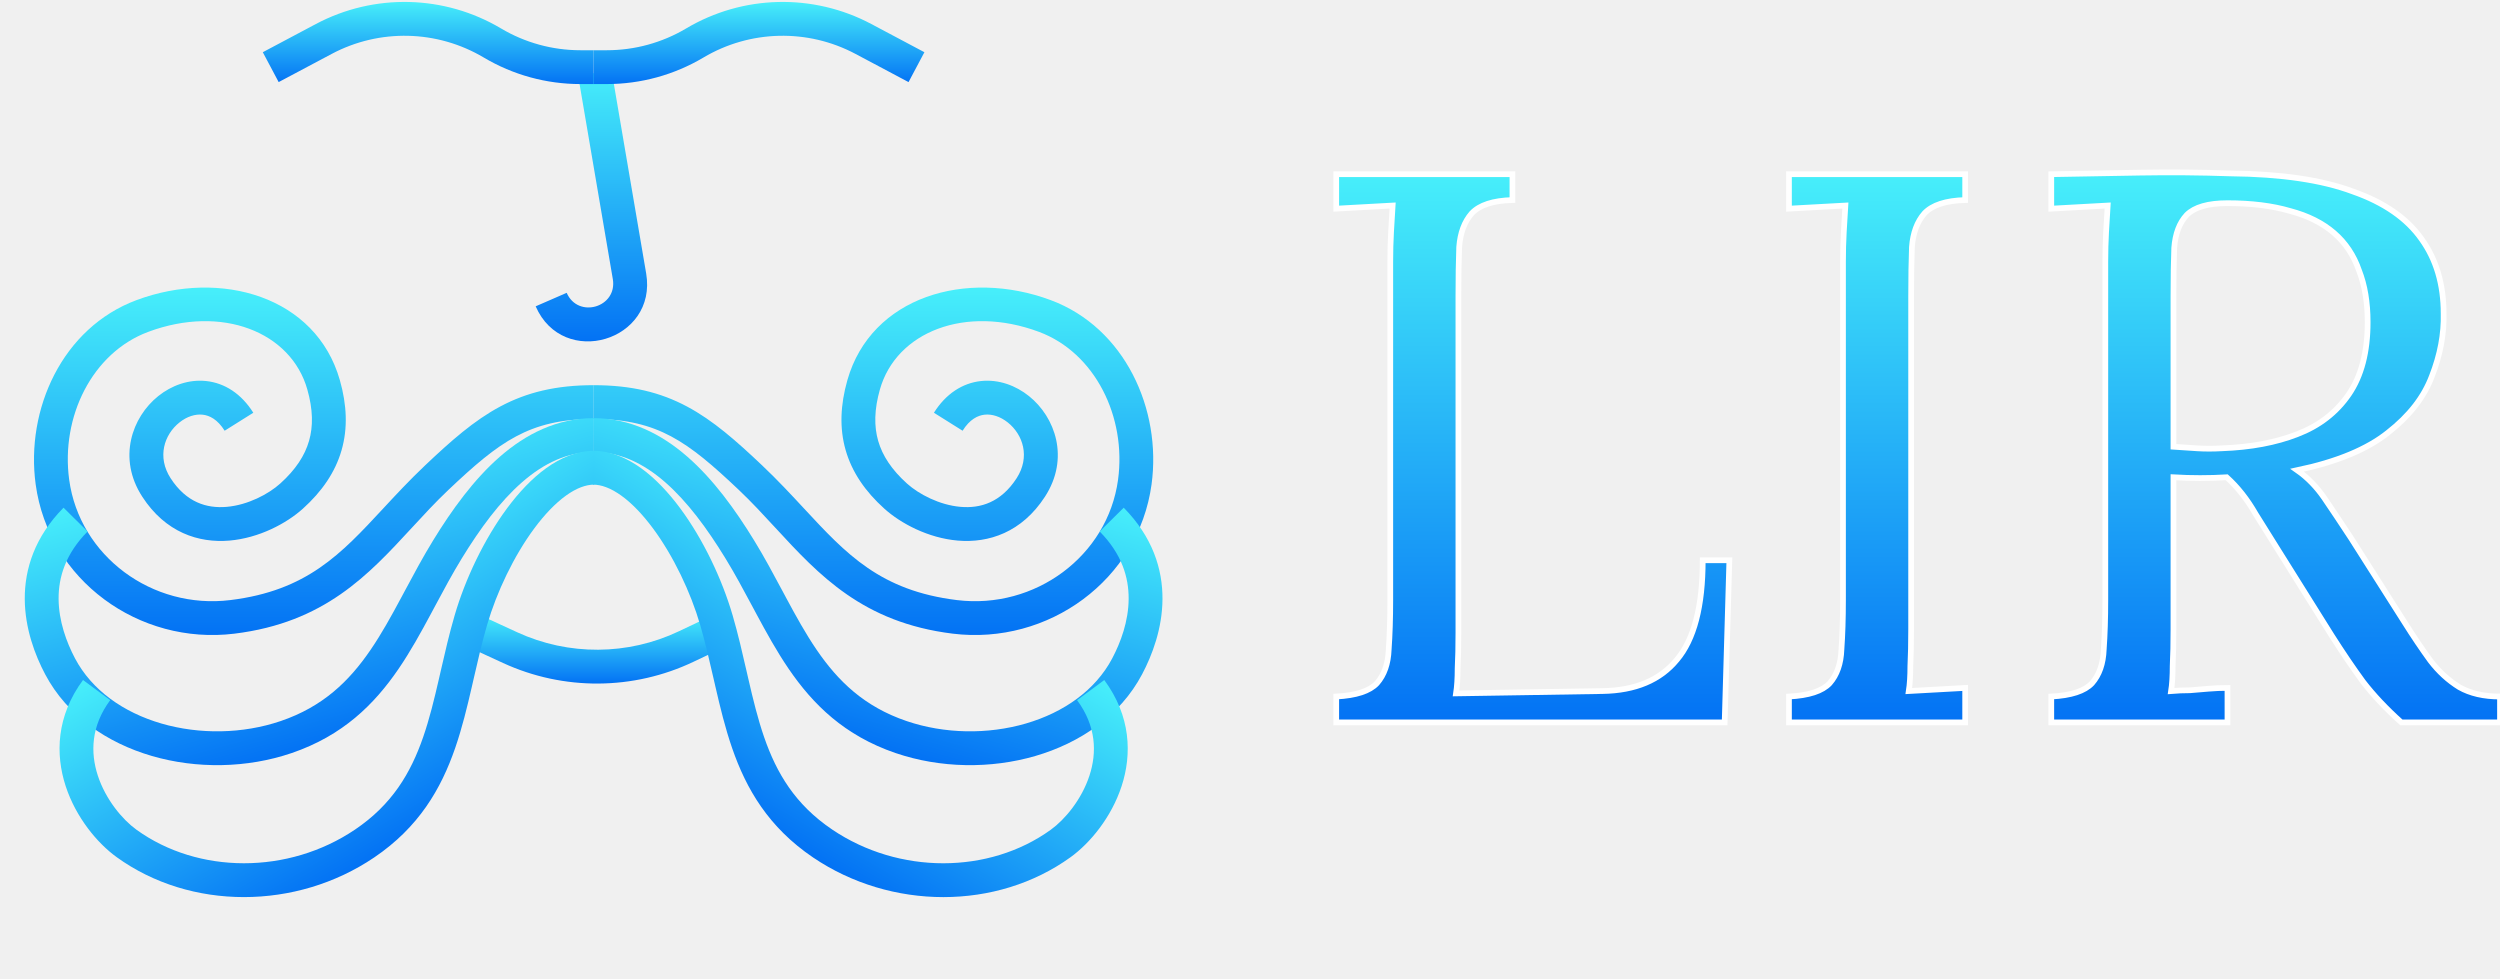
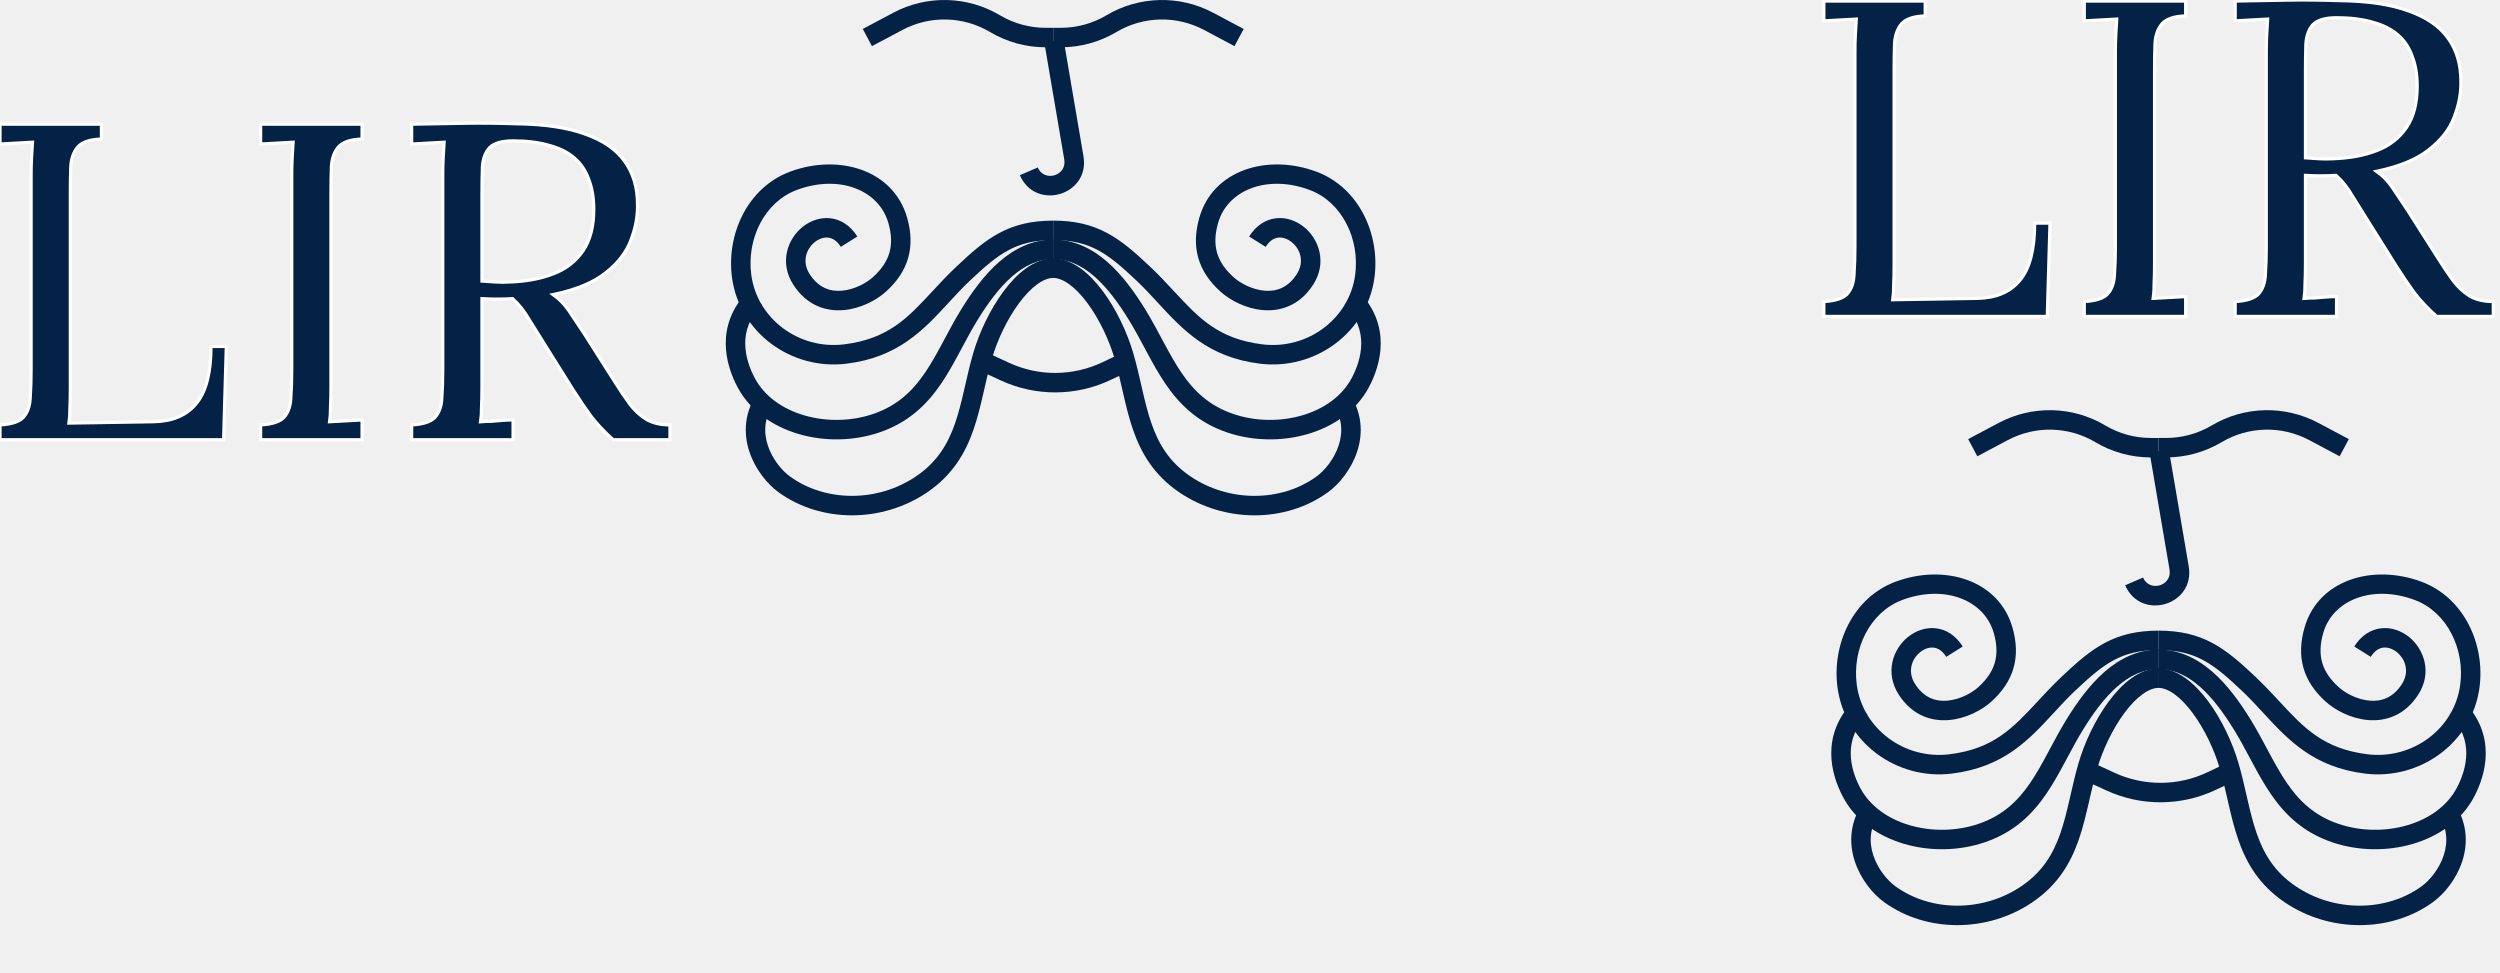
- <svg xmlns="http://www.w3.org/2000/svg" width="437" height="171" viewBox="0 0 437 171" fill="none">
-   <path fill-rule="evenodd" clip-rule="evenodd" d="M106.889 12.245L112.949 47.787C114.965 59.607 98.421 64.539 93.635 53.545L99.057 51.185C101.055 55.774 107.961 53.715 107.12 48.781L101.06 13.239L106.889 12.245Z" fill="url(#paint0_linear_566_133)" />
-   <path fill-rule="evenodd" clip-rule="evenodd" d="M55.209 4.2C65.396 -1.213 77.67 -0.92 87.587 4.974C91.78 7.466 96.567 8.781 101.444 8.781H103.763V14.694H101.444C95.504 14.694 89.673 13.093 84.566 10.058C76.424 5.219 66.347 4.978 57.983 9.422L48.711 14.349L45.937 9.127L55.209 4.2Z" fill="url(#paint1_linear_566_133)" />
-   <path fill-rule="evenodd" clip-rule="evenodd" d="M152.315 4.2C142.128 -1.213 129.854 -0.92 119.936 4.974C115.744 7.466 110.957 8.781 106.08 8.781H103.761V14.694H106.08C112.02 14.694 117.851 13.093 122.958 10.058C131.1 5.219 141.176 4.978 149.541 9.422L158.813 14.349L161.587 9.127L152.315 4.2Z" fill="url(#paint2_linear_566_133)" />
-   <path fill-rule="evenodd" clip-rule="evenodd" d="M87.93 115.889L81.144 112.766L83.617 107.394L90.403 110.517C99.391 114.653 109.751 114.588 118.686 110.338L124.841 107.411L127.381 112.751L121.226 115.678C110.708 120.681 98.511 120.758 87.93 115.889Z" fill="url(#paint3_linear_566_133)" />
-   <path fill-rule="evenodd" clip-rule="evenodd" d="M153.811 68.065C156.668 58.027 168.732 53.212 181.605 58.004C191.428 61.661 196.935 72.886 195.433 83.874C193.611 97.199 180.936 106.572 167.278 104.896C153.876 103.251 147.93 96.843 140.569 88.911C138.33 86.498 135.96 83.943 133.209 81.339C128.683 77.054 124.664 73.498 120.098 71.063C115.434 68.575 110.352 67.328 103.755 67.328V73.242C109.521 73.242 113.623 74.311 117.315 76.28C121.105 78.302 124.615 81.347 129.143 85.633C131.379 87.75 133.455 90.001 135.535 92.256C143.156 100.519 150.826 108.834 166.557 110.765C183.237 112.813 199.007 101.39 201.292 84.675C203.083 71.571 196.634 57.289 183.668 52.462C168.902 46.965 152.277 51.855 148.123 66.446C146.894 70.764 146.714 74.848 147.824 78.702C148.933 82.557 151.256 85.92 154.594 88.924C157.445 91.491 162.238 94.051 167.414 94.493C172.809 94.953 178.601 93.079 182.658 86.824C187.019 80.102 184.459 72.916 179.868 69.238C177.569 67.396 174.58 66.267 171.464 66.607C168.256 66.956 165.339 68.818 163.25 72.147L168.26 75.29C169.515 73.289 170.921 72.615 172.105 72.486C173.382 72.346 174.852 72.796 176.171 73.853C178.816 75.972 180.124 79.865 177.697 83.606C174.967 87.814 171.404 88.898 167.917 88.6C164.21 88.284 160.593 86.368 158.549 84.529C155.837 82.088 154.244 79.63 153.506 77.067C152.769 74.504 152.812 71.574 153.811 68.065Z" fill="url(#paint4_linear_566_133)" />
-   <path fill-rule="evenodd" clip-rule="evenodd" d="M53.717 68.065C50.86 58.027 38.797 53.212 25.923 58.004C16.101 61.661 10.593 72.886 12.095 83.874C13.917 97.199 26.592 106.572 40.251 104.896C53.652 103.251 59.598 96.843 66.959 88.911C69.198 86.498 71.569 83.943 74.32 81.339C78.846 77.054 82.864 73.498 87.43 71.063C92.094 68.575 97.176 67.328 103.773 67.328V73.242C98.007 73.242 93.906 74.311 90.214 76.28C86.424 78.302 82.913 81.347 78.385 85.633C76.149 87.75 74.073 90.001 71.993 92.256C64.372 100.519 56.703 108.834 40.971 110.765C24.291 112.813 8.521 101.39 6.236 84.675C4.445 71.571 10.895 57.289 23.86 52.462C38.626 46.965 55.252 51.855 59.405 66.446C60.634 70.764 60.814 74.848 59.705 78.702C58.596 82.557 56.273 85.92 52.935 88.924C50.083 91.491 45.291 94.051 40.115 94.493C34.72 94.953 28.927 93.079 24.87 86.824C20.51 80.102 23.069 72.916 27.66 69.238C29.959 67.396 32.949 66.267 36.064 66.607C39.272 66.956 42.189 68.818 44.278 72.147L39.269 75.29C38.013 73.289 36.607 72.615 35.423 72.486C34.147 72.346 32.676 72.796 31.357 73.853C28.712 75.972 27.405 79.865 29.831 83.606C32.561 87.814 36.124 88.898 39.611 88.6C43.318 88.284 46.935 86.368 48.979 84.529C51.691 82.088 53.284 79.63 54.022 77.067C54.759 74.504 54.716 71.574 53.717 68.065Z" fill="url(#paint5_linear_566_133)" />
-   <path fill-rule="evenodd" clip-rule="evenodd" d="M197.288 104.693C197.263 108.565 195.919 112.246 194.412 115.096C191.489 120.625 185.982 124.529 179.323 126.469C172.666 128.409 165.099 128.302 158.456 126.037C151.085 123.524 146.507 119.089 142.745 113.579C140.837 110.785 139.154 107.737 137.41 104.486C137.181 104.06 136.951 103.629 136.719 103.196C135.206 100.364 133.62 97.399 131.839 94.492C128.521 89.078 124.69 83.786 120.15 79.828C115.576 75.841 110.145 73.093 103.731 73.093L103.731 79.007C108.319 79.007 112.424 80.938 116.264 84.286C120.138 87.664 123.599 92.365 126.797 97.582C128.48 100.329 129.977 103.127 131.496 105.969C131.73 106.405 131.964 106.843 132.199 107.282C133.946 110.537 135.758 113.833 137.861 116.914C142.123 123.155 147.641 128.597 156.548 131.634C164.37 134.302 173.181 134.418 180.977 132.146C188.773 129.875 195.795 125.134 199.64 117.86C201.406 114.52 203.168 109.884 203.202 104.731C203.236 99.477 201.465 93.843 196.425 88.746L192.22 92.903C196.097 96.824 197.313 100.922 197.288 104.693Z" fill="url(#paint6_linear_566_133)" />
-   <path fill-rule="evenodd" clip-rule="evenodd" d="M10.243 104.693C10.268 108.565 11.613 112.246 13.119 115.096C16.042 120.625 21.549 124.529 28.208 126.469C34.866 128.409 42.432 128.302 49.075 126.037C56.446 123.524 61.024 119.089 64.786 113.579C66.695 110.785 68.377 107.737 70.121 104.486C70.35 104.06 70.58 103.629 70.812 103.196C72.326 100.364 73.911 97.399 75.693 94.492C79.011 89.078 82.842 83.786 87.381 79.828C91.955 75.841 97.386 73.093 103.801 73.093L103.801 79.007C99.213 79.007 95.108 80.938 91.267 84.286C87.393 87.664 83.932 92.365 80.735 97.582C79.051 100.329 77.555 103.127 76.035 105.969C75.802 106.405 75.567 106.843 75.332 107.282C73.585 110.537 71.774 113.833 69.67 116.914C65.408 123.155 59.89 128.597 50.984 131.634C43.161 134.302 34.35 134.418 26.554 132.146C18.759 129.875 11.736 125.134 7.891 117.86C6.126 114.52 4.363 109.884 4.329 104.731C4.295 99.477 6.066 93.843 11.106 88.746L15.312 92.903C11.435 96.824 10.218 100.922 10.243 104.693Z" fill="url(#paint7_linear_566_133)" />
-   <path fill-rule="evenodd" clip-rule="evenodd" d="M190.435 135.583C189.068 139.762 186.154 143.253 183.67 145.046C172.898 152.821 157.141 152.902 145.45 144.994C138.999 140.631 135.748 135.149 133.567 128.844C132.461 125.646 131.639 122.263 130.811 118.668C130.702 118.196 130.593 117.721 130.483 117.241C129.767 114.112 129.017 110.834 128.063 107.561C126.23 101.277 122.941 94.296 118.88 88.823C116.847 86.084 114.553 83.629 112.063 81.836C109.578 80.048 106.732 78.801 103.67 78.801L103.67 84.715C105.098 84.715 106.754 85.301 108.607 86.635C110.455 87.965 112.333 89.924 114.131 92.347C117.73 97.197 120.727 103.53 122.386 109.216C123.288 112.31 123.996 115.403 124.715 118.543C124.825 119.026 124.936 119.51 125.048 119.996C125.877 123.595 126.759 127.252 127.979 130.777C130.449 137.919 134.342 144.621 142.137 149.893C155.764 159.11 174.231 159.151 187.131 149.841C190.555 147.37 194.272 142.874 196.056 137.421C197.883 131.837 197.686 125.172 193.027 118.87L188.272 122.385C191.627 126.923 191.76 131.535 190.435 135.583Z" fill="url(#paint8_linear_566_133)" />
-   <path fill-rule="evenodd" clip-rule="evenodd" d="M17.101 135.58C18.469 139.759 21.383 143.25 23.866 145.043C34.639 152.818 50.395 152.899 62.087 144.991C68.538 140.628 71.788 135.146 73.97 128.841C75.076 125.643 75.898 122.26 76.726 118.665C76.835 118.194 76.944 117.718 77.053 117.238C77.769 114.109 78.519 110.831 79.474 107.558C81.306 101.274 84.596 94.293 88.657 88.82C90.689 86.081 92.984 83.626 95.474 81.833C97.959 80.045 100.805 78.798 103.867 78.798L103.867 84.712C102.439 84.712 100.783 85.298 98.929 86.632C97.082 87.963 95.203 89.921 93.406 92.344C89.807 97.194 86.809 103.527 85.151 109.213C84.249 112.307 83.541 115.4 82.822 118.54C82.711 119.023 82.6 119.507 82.489 119.993C81.659 123.592 80.778 127.249 79.558 130.774C77.087 137.916 73.195 144.618 65.4 149.89C51.773 159.107 33.306 159.149 20.405 149.838C16.982 147.367 13.265 142.871 11.481 137.418C9.654 131.834 9.85 125.17 14.509 118.867L19.265 122.382C15.91 126.92 15.777 131.532 17.101 135.58Z" fill="url(#paint9_linear_566_133)" />
-   <path d="M233.574 126.272V121.755C237.042 121.572 239.415 120.797 240.692 119.428C241.97 117.968 242.654 116.006 242.746 113.542C242.928 110.986 243.019 108.112 243.019 104.918V45.783C243.019 43.957 243.065 42.224 243.156 40.581C243.248 38.847 243.339 37.296 243.43 35.927C241.787 36.018 240.145 36.109 238.502 36.2C236.86 36.292 235.217 36.383 233.574 36.474V30.451H264.374V34.968C260.997 35.06 258.625 35.836 257.256 37.296C255.978 38.756 255.248 40.718 255.065 43.182C254.974 45.646 254.929 48.52 254.929 51.806V110.53C254.929 112.994 254.883 115.093 254.792 116.827C254.792 118.561 254.7 120.021 254.518 121.207L280.116 120.797C285.865 120.705 290.2 118.88 293.12 115.321C296.132 111.762 297.637 105.967 297.637 97.937H302.292L301.47 126.272H233.574Z" fill="url(#paint10_linear_566_133)" />
-   <path d="M343.512 34.968C340.135 35.06 337.762 35.836 336.393 37.296C335.116 38.756 334.386 40.718 334.203 43.182C334.112 45.646 334.066 48.52 334.066 51.806V109.983C334.066 112.447 334.021 114.591 333.93 116.416C333.93 118.15 333.838 119.61 333.656 120.797C335.298 120.705 336.941 120.614 338.584 120.523C340.226 120.432 341.869 120.34 343.512 120.249V126.272H312.712V121.755C316.18 121.572 318.553 120.797 319.83 119.428C321.108 117.968 321.792 116.006 321.883 113.542C322.066 110.986 322.157 108.112 322.157 104.918V45.783C322.157 43.957 322.203 42.224 322.294 40.581C322.385 38.847 322.477 37.296 322.568 35.927C320.925 36.018 319.283 36.109 317.64 36.2C315.997 36.292 314.355 36.383 312.712 36.474V30.451H343.512V34.968Z" fill="url(#paint11_linear_566_133)" />
-   <path d="M358.564 126.272V121.755C362.032 121.572 364.404 120.797 365.682 119.428C366.96 117.968 367.644 116.006 367.735 113.542C367.918 110.986 368.009 108.112 368.009 104.918V45.783C368.009 43.957 368.055 42.224 368.146 40.581C368.237 38.847 368.328 37.296 368.42 35.927C366.777 36.018 365.134 36.109 363.492 36.2C361.849 36.292 360.206 36.383 358.564 36.474V30.451C363.674 30.36 368.83 30.269 374.032 30.177C379.325 30.086 384.618 30.132 389.911 30.314C398.763 30.406 405.881 31.455 411.265 33.463C416.741 35.379 420.756 38.163 423.311 41.813C425.867 45.372 427.144 49.707 427.144 54.817C427.236 58.376 426.551 62.026 425.091 65.768C423.722 69.418 421.167 72.704 417.425 75.624C413.775 78.544 408.482 80.734 401.546 82.195C403.372 83.472 404.969 85.115 406.337 87.123C407.706 89.13 409.258 91.457 410.992 94.104L420.3 108.751C421.851 111.215 423.357 113.45 424.817 115.458C426.277 117.375 427.966 118.926 429.882 120.112C431.798 121.207 434.171 121.755 437 121.755V126.272H419.752C417.106 123.899 414.87 121.527 413.045 119.154C411.311 116.781 409.486 114.089 407.569 111.078L398.398 96.431C397.212 94.514 395.843 92.324 394.291 89.86C392.831 87.305 391.143 85.16 389.227 83.427C387.766 83.518 386.215 83.563 384.572 83.563C383.021 83.563 381.47 83.518 379.918 83.427V109.983C379.918 112.447 379.873 114.591 379.781 116.416C379.781 118.15 379.69 119.61 379.508 120.797C380.603 120.705 381.698 120.66 382.793 120.66C383.888 120.569 384.983 120.477 386.078 120.386C387.173 120.295 388.268 120.249 389.363 120.249V126.272H358.564ZM388.405 78.362C393.424 78.179 397.805 77.358 401.546 75.898C405.379 74.438 408.391 72.111 410.581 68.916C412.771 65.722 413.866 61.525 413.866 56.323C413.866 52.855 413.364 49.844 412.36 47.288C411.448 44.642 409.988 42.452 407.98 40.718C405.972 38.984 403.417 37.706 400.314 36.885C397.212 35.972 393.561 35.516 389.363 35.516C385.987 35.516 383.614 36.2 382.245 37.569C380.968 38.938 380.238 40.855 380.055 43.319C379.964 45.691 379.918 48.52 379.918 51.806V78.088C381.378 78.179 382.747 78.27 384.025 78.362C385.394 78.453 386.854 78.453 388.405 78.362Z" fill="url(#paint12_linear_566_133)" />
-   <path d="M233.574 126.272V121.755C237.042 121.572 239.415 120.797 240.692 119.428C241.97 117.968 242.654 116.006 242.746 113.542C242.928 110.986 243.019 108.112 243.019 104.918V45.783C243.019 43.957 243.065 42.224 243.156 40.581C243.248 38.847 243.339 37.296 243.43 35.927C241.787 36.018 240.145 36.109 238.502 36.2C236.86 36.292 235.217 36.383 233.574 36.474V30.451H264.374V34.968C260.997 35.06 258.625 35.836 257.256 37.296C255.978 38.756 255.248 40.718 255.065 43.182C254.974 45.646 254.929 48.52 254.929 51.806V110.53C254.929 112.994 254.883 115.093 254.792 116.827C254.792 118.561 254.7 120.021 254.518 121.207L280.116 120.797C285.865 120.705 290.2 118.88 293.12 115.321C296.132 111.762 297.637 105.967 297.637 97.937H302.292L301.47 126.272H233.574Z" stroke="white" />
-   <path d="M343.512 34.968C340.135 35.06 337.762 35.836 336.393 37.296C335.116 38.756 334.386 40.718 334.203 43.182C334.112 45.646 334.066 48.52 334.066 51.806V109.983C334.066 112.447 334.021 114.591 333.93 116.416C333.93 118.15 333.838 119.61 333.656 120.797C335.298 120.705 336.941 120.614 338.584 120.523C340.226 120.432 341.869 120.34 343.512 120.249V126.272H312.712V121.755C316.18 121.572 318.553 120.797 319.83 119.428C321.108 117.968 321.792 116.006 321.883 113.542C322.066 110.986 322.157 108.112 322.157 104.918V45.783C322.157 43.957 322.203 42.224 322.294 40.581C322.385 38.847 322.477 37.296 322.568 35.927C320.925 36.018 319.283 36.109 317.64 36.2C315.997 36.292 314.355 36.383 312.712 36.474V30.451H343.512V34.968Z" stroke="white" />
-   <path d="M358.564 126.272V121.755C362.032 121.572 364.404 120.797 365.682 119.428C366.96 117.968 367.644 116.006 367.735 113.542C367.918 110.986 368.009 108.112 368.009 104.918V45.783C368.009 43.957 368.055 42.224 368.146 40.581C368.237 38.847 368.328 37.296 368.42 35.927C366.777 36.018 365.134 36.109 363.492 36.2C361.849 36.292 360.206 36.383 358.564 36.474V30.451C363.674 30.36 368.83 30.269 374.032 30.177C379.325 30.086 384.618 30.132 389.911 30.314C398.763 30.406 405.881 31.455 411.265 33.463C416.741 35.379 420.756 38.163 423.311 41.813C425.867 45.372 427.144 49.707 427.144 54.817C427.236 58.376 426.551 62.026 425.091 65.768C423.722 69.418 421.167 72.704 417.425 75.624C413.775 78.544 408.482 80.734 401.546 82.195C403.372 83.472 404.969 85.115 406.337 87.123C407.706 89.13 409.258 91.457 410.992 94.104L420.3 108.751C421.851 111.215 423.357 113.45 424.817 115.458C426.277 117.375 427.966 118.926 429.882 120.112C431.798 121.207 434.171 121.755 437 121.755V126.272H419.752C417.106 123.899 414.87 121.527 413.045 119.154C411.311 116.781 409.486 114.089 407.569 111.078L398.398 96.431C397.212 94.514 395.843 92.324 394.291 89.86C392.831 87.305 391.143 85.16 389.227 83.427C387.766 83.518 386.215 83.563 384.572 83.563C383.021 83.563 381.47 83.518 379.918 83.427V109.983C379.918 112.447 379.873 114.591 379.781 116.416C379.781 118.15 379.69 119.61 379.508 120.797C380.603 120.705 381.698 120.66 382.793 120.66C383.888 120.569 384.983 120.477 386.078 120.386C387.173 120.295 388.268 120.249 389.363 120.249V126.272H358.564ZM388.405 78.362C393.424 78.179 397.805 77.358 401.546 75.898C405.379 74.438 408.391 72.111 410.581 68.916C412.771 65.722 413.866 61.525 413.866 56.323C413.866 52.855 413.364 49.844 412.36 47.288C411.448 44.642 409.988 42.452 407.98 40.718C405.972 38.984 403.417 37.706 400.314 36.885C397.212 35.972 393.561 35.516 389.363 35.516C385.987 35.516 383.614 36.2 382.245 37.569C380.968 38.938 380.238 40.855 380.055 43.319C379.964 45.691 379.918 48.52 379.918 51.806V78.088C381.378 78.179 382.747 78.27 384.025 78.362C385.394 78.453 386.854 78.453 388.405 78.362Z" stroke="white" />
-   <defs>
-     <linearGradient id="paint0_linear_566_133" x1="103.377" y1="12.245" x2="103.377" y2="59.677" gradientUnits="userSpaceOnUse">
-       <stop stop-color="#47EFFA" />
-       <stop offset="1" stop-color="#0372F4" />
-     </linearGradient>
-     <linearGradient id="paint1_linear_566_133" x1="74.85" y1="0.337" x2="74.85" y2="14.694" gradientUnits="userSpaceOnUse">
-       <stop stop-color="#47EFFA" />
-       <stop offset="1" stop-color="#0372F4" />
-     </linearGradient>
-     <linearGradient id="paint2_linear_566_133" x1="132.674" y1="0.337" x2="132.674" y2="14.694" gradientUnits="userSpaceOnUse">
-       <stop stop-color="#47EFFA" />
-       <stop offset="1" stop-color="#0372F4" />
-     </linearGradient>
-     <linearGradient id="paint3_linear_566_133" x1="104.263" y1="107.394" x2="104.263" y2="119.487" gradientUnits="userSpaceOnUse">
-       <stop stop-color="#47EFFA" />
-       <stop offset="1" stop-color="#0372F4" />
-     </linearGradient>
-     <linearGradient id="paint4_linear_566_133" x1="152.671" y1="50.268" x2="152.671" y2="111.002" gradientUnits="userSpaceOnUse">
-       <stop stop-color="#47EFFA" />
-       <stop offset="1" stop-color="#0372F4" />
-     </linearGradient>
-     <linearGradient id="paint5_linear_566_133" x1="54.858" y1="50.268" x2="54.858" y2="111.002" gradientUnits="userSpaceOnUse">
-       <stop stop-color="#47EFFA" />
-       <stop offset="1" stop-color="#0372F4" />
-     </linearGradient>
-     <linearGradient id="paint6_linear_566_133" x1="156.798" y1="78.078" x2="143.316" y2="128.157" gradientUnits="userSpaceOnUse">
-       <stop stop-color="#47EFFA" />
-       <stop offset="1" stop-color="#0372F4" />
-     </linearGradient>
-     <linearGradient id="paint7_linear_566_133" x1="50.733" y1="78.078" x2="64.215" y2="128.157" gradientUnits="userSpaceOnUse">
-       <stop stop-color="#47EFFA" />
-       <stop offset="1" stop-color="#0372F4" />
-     </linearGradient>
-     <linearGradient id="paint8_linear_566_133" x1="156.406" y1="97.461" x2="129.884" y2="142.828" gradientUnits="userSpaceOnUse">
-       <stop stop-color="#47EFFA" />
-       <stop offset="1" stop-color="#0372F4" />
-     </linearGradient>
-     <linearGradient id="paint9_linear_566_133" x1="51.13" y1="97.458" x2="77.653" y2="142.825" gradientUnits="userSpaceOnUse">
-       <stop stop-color="#47EFFA" />
-       <stop offset="1" stop-color="#0372F4" />
-     </linearGradient>
-     <linearGradient id="paint10_linear_566_133" x1="335.287" y1="30.132" x2="335.287" y2="126.272" gradientUnits="userSpaceOnUse">
-       <stop stop-color="#47EFFA" />
-       <stop offset="1" stop-color="#0372F4" />
-     </linearGradient>
-     <linearGradient id="paint11_linear_566_133" x1="335.287" y1="30.132" x2="335.287" y2="126.272" gradientUnits="userSpaceOnUse">
-       <stop stop-color="#47EFFA" />
-       <stop offset="1" stop-color="#0372F4" />
-     </linearGradient>
-     <linearGradient id="paint12_linear_566_133" x1="335.287" y1="30.132" x2="335.287" y2="126.272" gradientUnits="userSpaceOnUse">
-       <stop stop-color="#47EFFA" />
-       <stop offset="1" stop-color="#0372F4" />
-     </linearGradient>
-   </defs>
+ <svg xmlns="http://www.w3.org/2000/svg" width="776" height="302" viewBox="0 0 776 302" fill="none">
+   <path fill-rule="evenodd" clip-rule="evenodd" d="M330.116 12.172L336.312 48.506C338.372 60.589 321.46 65.631 316.567 54.392L322.11 51.979C324.153 56.671 331.213 54.566 330.352 49.522L324.157 13.188L330.116 12.172Z" fill="#042245" />
+   <path fill-rule="evenodd" clip-rule="evenodd" d="M277.286 3.949C287.701 -1.585 300.248 -1.285 310.386 4.74C314.672 7.287 319.566 8.632 324.552 8.632H326.922V14.677H324.552C318.479 14.677 312.518 13.039 307.298 9.937C298.974 4.99 288.673 4.744 280.123 9.287L270.644 14.323L267.808 8.985L277.286 3.949Z" fill="#042245" />
+   <path fill-rule="evenodd" clip-rule="evenodd" d="M376.555 3.949C366.14 -1.585 353.593 -1.285 343.455 4.74C339.169 7.287 334.276 8.632 329.29 8.632H326.919V14.677H329.29C335.363 14.677 341.323 13.039 346.543 9.937C354.867 4.99 365.168 4.744 373.719 9.287L383.197 14.323L386.034 8.985L376.555 3.949Z" fill="#042245" />
+   <path fill-rule="evenodd" clip-rule="evenodd" d="M310.736 118.126L303.799 114.933L306.327 109.441L313.264 112.634C322.452 116.862 333.043 116.795 342.177 112.451L348.469 109.458L351.066 114.918L344.774 117.91C334.021 123.025 321.553 123.103 310.736 118.126Z" fill="#042245" />
+   <path fill-rule="evenodd" clip-rule="evenodd" d="M378.083 69.236C381.004 58.974 393.336 54.053 406.497 58.952C416.538 62.69 422.168 74.165 420.632 85.397C418.77 99.019 405.813 108.601 391.85 106.888C378.15 105.206 372.071 98.656 364.546 90.546C362.257 88.079 359.834 85.468 357.022 82.806C352.395 78.426 348.287 74.791 343.619 72.301C338.852 69.757 333.657 68.483 326.912 68.483V74.529C332.807 74.529 337 75.621 340.774 77.635C344.648 79.701 348.237 82.814 352.866 87.196C355.151 89.36 357.274 91.661 359.4 93.966C367.191 102.413 375.031 110.914 391.113 112.888C408.165 114.981 424.286 103.304 426.622 86.216C428.453 72.821 421.86 58.22 408.606 53.286C393.511 47.667 376.515 52.665 372.269 67.581C371.012 71.996 370.828 76.17 371.962 80.111C373.096 84.051 375.471 87.489 378.883 90.56C381.799 93.184 386.698 95.801 391.989 96.253C397.504 96.724 403.425 94.808 407.573 88.413C412.03 81.541 409.414 74.195 404.721 70.435C402.371 68.552 399.315 67.398 396.13 67.746C392.85 68.103 389.868 70.006 387.733 73.409L392.854 76.622C394.137 74.577 395.575 73.887 396.785 73.755C398.09 73.613 399.593 74.073 400.941 75.153C403.646 77.32 404.982 81.299 402.501 85.123C399.711 89.425 396.069 90.534 392.503 90.229C388.714 89.906 385.016 87.947 382.927 86.067C380.155 83.572 378.526 81.058 377.772 78.439C377.018 75.819 377.062 72.824 378.083 69.236Z" fill="#042245" />
+   <path fill-rule="evenodd" clip-rule="evenodd" d="M275.76 69.236C272.839 58.974 260.507 54.053 247.346 58.952C237.305 62.69 231.675 74.165 233.211 85.397C235.073 99.019 248.03 108.601 261.993 106.888C275.693 105.206 281.772 98.656 289.297 90.546C291.586 88.079 294.009 85.468 296.821 82.806C301.448 78.426 305.556 74.791 310.224 72.301C314.992 69.757 320.187 68.483 326.931 68.483V74.529C321.037 74.529 316.844 75.621 313.069 77.635C309.195 79.701 305.607 82.814 300.977 87.196C298.692 89.36 296.569 91.661 294.443 93.966C286.652 102.413 278.812 110.914 262.73 112.888C245.679 114.981 229.557 103.304 227.221 86.216C225.39 72.821 231.984 58.22 245.237 53.286C260.333 47.667 277.328 52.665 281.574 67.581C282.831 71.996 283.015 76.17 281.881 80.111C280.747 84.051 278.372 87.489 274.96 90.56C272.045 93.184 267.145 95.801 261.854 96.253C256.339 96.724 250.418 94.808 246.27 88.413C241.813 81.541 244.429 74.195 249.122 70.435C251.473 68.552 254.529 67.398 257.713 67.746C260.993 68.103 263.975 70.006 266.11 73.409L260.99 76.622C259.706 74.577 258.268 73.887 257.058 73.755C255.753 73.613 254.25 74.073 252.902 75.153C250.198 77.32 248.861 81.299 251.342 85.123C254.132 89.425 257.775 90.534 261.34 90.229C265.129 89.906 268.827 87.947 270.916 86.067C273.688 83.572 275.317 81.058 276.071 78.439C276.825 75.819 276.781 72.824 275.76 69.236Z" fill="#042245" />
+   <path fill-rule="evenodd" clip-rule="evenodd" d="M422.529 106.679C422.503 110.638 421.129 114.401 419.589 117.315C416.601 122.967 410.971 126.957 404.164 128.941C397.358 130.924 389.623 130.815 382.832 128.5C375.297 125.93 370.617 121.396 366.771 115.764C364.82 112.907 363.1 109.792 361.317 106.469C361.083 106.033 360.848 105.592 360.611 105.149C359.064 102.255 357.443 99.224 355.622 96.252C352.23 90.717 348.313 85.308 343.673 81.261C338.997 77.185 333.445 74.376 326.887 74.376L326.887 80.421C331.578 80.421 335.774 82.395 339.7 85.818C343.661 89.271 347.199 94.078 350.467 99.411C352.188 102.219 353.718 105.079 355.271 107.984C355.51 108.431 355.75 108.878 355.99 109.327C357.776 112.654 359.628 116.024 361.779 119.173C366.136 125.553 371.776 131.117 380.881 134.221C388.878 136.948 397.885 137.067 405.855 134.745C413.824 132.423 421.002 127.576 424.933 120.14C426.738 116.726 428.54 111.986 428.575 106.719C428.61 101.348 426.799 95.588 421.647 90.377L417.348 94.628C421.311 98.636 422.555 102.825 422.529 106.679Z" fill="#042245" />
+   <path fill-rule="evenodd" clip-rule="evenodd" d="M231.318 106.679C231.344 110.638 232.718 114.401 234.259 117.315C237.247 122.967 242.877 126.957 249.684 128.941C256.49 130.924 264.225 130.815 271.016 128.5C278.551 125.93 283.231 121.396 287.077 115.764C289.027 112.907 290.747 109.792 292.53 106.469C292.764 106.033 293 105.592 293.237 105.149C294.784 102.255 296.405 99.224 298.226 96.252C301.618 90.717 305.534 85.308 310.175 81.261C314.851 77.185 320.403 74.376 326.96 74.376L326.96 80.421C322.27 80.421 318.074 82.395 314.148 85.818C310.187 89.271 306.649 94.078 303.38 99.411C301.659 102.219 300.13 105.079 298.576 107.984C298.337 108.431 298.098 108.878 297.857 109.327C296.072 112.654 294.22 116.024 292.069 119.173C287.712 125.553 282.072 131.117 272.967 134.221C264.97 136.948 255.962 137.067 247.993 134.745C240.024 132.423 232.845 127.576 228.914 120.14C227.109 116.726 225.308 111.986 225.273 106.719C225.238 101.348 227.049 95.588 232.201 90.377L236.5 94.628C232.537 98.636 231.293 102.825 231.318 106.679Z" fill="#042245" />
+   <path fill-rule="evenodd" clip-rule="evenodd" d="M415.525 138.259C414.127 142.531 411.148 146.101 408.609 147.933C397.596 155.881 381.489 155.964 369.537 147.88C362.943 143.42 359.62 137.815 357.39 131.37C356.259 128.101 355.419 124.643 354.572 120.968C354.461 120.485 354.35 119.999 354.237 119.509C353.505 116.31 352.739 112.959 351.763 109.613C349.89 103.189 346.527 96.052 342.375 90.457C340.298 87.658 337.952 85.148 335.406 83.315C332.867 81.487 329.957 80.213 326.827 80.213L326.827 86.258C328.286 86.258 329.979 86.857 331.874 88.221C333.763 89.581 335.683 91.583 337.521 94.06C341.2 99.018 344.264 105.493 345.959 111.305C346.881 114.468 347.605 117.629 348.34 120.84C348.453 121.334 348.567 121.829 348.681 122.325C349.529 126.005 350.43 129.743 351.677 133.347C354.203 140.648 358.182 147.498 366.15 152.888C380.081 162.31 398.959 162.353 412.147 152.835C415.647 150.309 419.447 145.713 421.27 140.139C423.138 134.43 422.937 127.617 418.174 121.174L413.313 124.767C416.743 129.407 416.879 134.121 415.525 138.259Z" fill="#042245" />
+   <path fill-rule="evenodd" clip-rule="evenodd" d="M238.33 138.254C239.727 142.527 242.707 146.096 245.245 147.928C256.258 155.877 272.365 155.96 284.317 147.876C290.912 143.416 294.235 137.811 296.465 131.366C297.596 128.096 298.436 124.638 299.283 120.963C299.394 120.481 299.505 119.995 299.617 119.505C300.349 116.305 301.116 112.955 302.092 109.609C303.965 103.185 307.328 96.048 311.479 90.453C313.557 87.653 315.902 85.144 318.448 83.311C320.988 81.483 323.898 80.208 327.028 80.208L327.028 86.254C325.568 86.254 323.875 86.853 321.98 88.217C320.092 89.577 318.171 91.579 316.334 94.055C312.655 99.014 309.59 105.488 307.895 111.301C306.973 114.463 306.249 117.625 305.514 120.835C305.401 121.329 305.288 121.824 305.174 122.321C304.326 126 303.425 129.738 302.178 133.342C299.652 140.643 295.672 147.494 287.704 152.883C273.773 162.306 254.895 162.348 241.707 152.83C238.207 150.304 234.408 145.708 232.584 140.134C230.717 134.426 230.917 127.613 235.68 121.169L240.541 124.763C237.112 129.402 236.976 134.117 238.33 138.254Z" fill="#042245" />
+   <path d="M0 136.505V131.887C3.545 131.7 5.971 130.907 7.277 129.508C8.583 128.015 9.282 126.009 9.376 123.49C9.562 120.878 9.656 117.94 9.656 114.674V54.222C9.656 52.356 9.702 50.584 9.796 48.904C9.889 47.132 9.982 45.546 10.075 44.147C8.396 44.24 6.717 44.333 5.038 44.426C3.358 44.52 1.679 44.613 0 44.706V38.549H31.486V43.167C28.034 43.26 25.608 44.053 24.209 45.546C22.903 47.039 22.157 49.044 21.97 51.563C21.877 54.082 21.83 57.021 21.83 60.379V120.412C21.83 122.931 21.783 125.076 21.69 126.849C21.69 128.621 21.597 130.114 21.41 131.327L47.578 130.907C53.456 130.814 57.887 128.948 60.872 125.31C63.951 121.671 65.49 115.747 65.49 107.538H70.248L69.408 136.505H0Z" fill="#042245" />
+   <path d="M112.386 43.167C108.935 43.26 106.509 44.053 105.11 45.546C103.804 47.039 103.057 49.044 102.871 51.563C102.777 54.082 102.731 57.021 102.731 60.379V119.852C102.731 122.371 102.684 124.563 102.591 126.429C102.591 128.202 102.497 129.694 102.311 130.907C103.99 130.814 105.669 130.721 107.349 130.627C109.028 130.534 110.707 130.441 112.386 130.347V136.505H80.901V131.887C84.446 131.7 86.871 130.907 88.177 129.508C89.483 128.015 90.183 126.009 90.276 123.49C90.463 120.878 90.556 117.94 90.556 114.674V54.222C90.556 52.356 90.603 50.584 90.696 48.904C90.79 47.132 90.883 45.546 90.976 44.147C89.297 44.24 87.618 44.333 85.938 44.426C84.259 44.52 82.58 44.613 80.901 44.706V38.549H112.386V43.167Z" fill="#042245" />
+   <path d="M127.774 136.505V131.887C131.319 131.7 133.744 130.907 135.05 129.508C136.357 128.015 137.056 126.009 137.15 123.49C137.336 120.878 137.429 117.94 137.429 114.674V54.222C137.429 52.356 137.476 50.584 137.569 48.904C137.663 47.132 137.756 45.546 137.849 44.147C136.17 44.24 134.491 44.333 132.811 44.426C131.132 44.52 129.453 44.613 127.774 44.706V38.549C132.998 38.456 138.269 38.363 143.587 38.269C148.997 38.176 154.408 38.223 159.819 38.409C168.868 38.502 176.145 39.575 181.649 41.628C187.247 43.587 191.351 46.432 193.964 50.164C196.576 53.802 197.882 58.233 197.882 63.458C197.975 67.096 197.275 70.828 195.783 74.653C194.383 78.384 191.771 81.743 187.946 84.728C184.215 87.713 178.804 89.952 171.714 91.445C173.58 92.751 175.212 94.43 176.612 96.483C178.011 98.535 179.597 100.914 181.369 103.62L190.885 118.593C192.471 121.112 194.01 123.397 195.503 125.45C196.996 127.409 198.721 128.995 200.681 130.207C202.64 131.327 205.065 131.887 207.957 131.887V136.505H190.325C187.62 134.079 185.334 131.653 183.468 129.228C181.696 126.802 179.83 124.05 177.871 120.972L168.495 105.998C167.282 104.039 165.883 101.8 164.297 99.281C162.804 96.669 161.079 94.477 159.12 92.704C157.627 92.798 156.041 92.844 154.362 92.844C152.776 92.844 151.19 92.798 149.604 92.704V119.852C149.604 122.371 149.557 124.563 149.464 126.429C149.464 128.202 149.371 129.694 149.184 130.907C150.304 130.814 151.423 130.767 152.543 130.767C153.662 130.674 154.781 130.581 155.901 130.487C157.02 130.394 158.14 130.347 159.259 130.347V136.505H127.774ZM158.28 87.527C163.411 87.34 167.889 86.501 171.714 85.008C175.632 83.515 178.711 81.136 180.95 77.871C183.189 74.606 184.308 70.315 184.308 64.997C184.308 61.452 183.795 58.373 182.769 55.761C181.836 53.056 180.343 50.817 178.291 49.044C176.238 47.272 173.626 45.966 170.454 45.126C167.282 44.193 163.551 43.727 159.259 43.727C155.808 43.727 153.382 44.426 151.983 45.826C150.677 47.225 149.93 49.184 149.744 51.703C149.65 54.129 149.604 57.021 149.604 60.379V87.247C151.096 87.34 152.496 87.434 153.802 87.527C155.201 87.62 156.694 87.62 158.28 87.527Z" fill="#042245" />
+   <path d="M0 136.505V131.887C3.545 131.7 5.971 130.907 7.277 129.508C8.583 128.015 9.282 126.009 9.376 123.49C9.562 120.878 9.656 117.94 9.656 114.674V54.222C9.656 52.356 9.702 50.584 9.796 48.904C9.889 47.132 9.982 45.546 10.075 44.147C8.396 44.24 6.717 44.333 5.038 44.426C3.358 44.52 1.679 44.613 0 44.706V38.549H31.486V43.167C28.034 43.26 25.608 44.053 24.209 45.546C22.903 47.039 22.157 49.044 21.97 51.563C21.877 54.082 21.83 57.021 21.83 60.379V120.412C21.83 122.931 21.783 125.076 21.69 126.849C21.69 128.621 21.597 130.114 21.41 131.327L47.578 130.907C53.456 130.814 57.887 128.948 60.872 125.31C63.951 121.671 65.49 115.747 65.49 107.538H70.248L69.408 136.505H0Z" stroke="white" />
+   <path d="M112.386 43.167C108.935 43.26 106.509 44.053 105.11 45.546C103.804 47.039 103.057 49.044 102.871 51.563C102.777 54.082 102.731 57.021 102.731 60.379V119.852C102.731 122.371 102.684 124.563 102.591 126.429C102.591 128.202 102.497 129.694 102.311 130.907C103.99 130.814 105.669 130.721 107.349 130.627C109.028 130.534 110.707 130.441 112.386 130.347V136.505H80.901V131.887C84.446 131.7 86.871 130.907 88.177 129.508C89.483 128.015 90.183 126.009 90.276 123.49C90.463 120.878 90.556 117.94 90.556 114.674V54.222C90.556 52.356 90.603 50.584 90.696 48.904C90.79 47.132 90.883 45.546 90.976 44.147C89.297 44.24 87.618 44.333 85.938 44.426C84.259 44.52 82.58 44.613 80.901 44.706V38.549H112.386V43.167Z" stroke="white" />
+   <path d="M127.774 136.505V131.887C131.319 131.7 133.744 130.907 135.05 129.508C136.357 128.015 137.056 126.009 137.15 123.49C137.336 120.878 137.429 117.94 137.429 114.674V54.222C137.429 52.356 137.476 50.584 137.569 48.904C137.663 47.132 137.756 45.546 137.849 44.147C136.17 44.24 134.491 44.333 132.811 44.426C131.132 44.52 129.453 44.613 127.774 44.706V38.549C132.998 38.456 138.269 38.363 143.587 38.269C148.997 38.176 154.408 38.223 159.819 38.409C168.868 38.502 176.145 39.575 181.649 41.628C187.247 43.587 191.351 46.432 193.964 50.164C196.576 53.802 197.882 58.233 197.882 63.458C197.975 67.096 197.275 70.828 195.783 74.653C194.383 78.384 191.771 81.743 187.946 84.728C184.215 87.713 178.804 89.952 171.714 91.445C173.58 92.751 175.212 94.43 176.612 96.483C178.011 98.535 179.597 100.914 181.369 103.62L190.885 118.593C192.471 121.112 194.01 123.397 195.503 125.45C196.996 127.409 198.721 128.995 200.681 130.207C202.64 131.327 205.065 131.887 207.957 131.887V136.505H190.325C187.62 134.079 185.334 131.653 183.468 129.228C181.696 126.802 179.83 124.05 177.871 120.972L168.495 105.998C167.282 104.039 165.883 101.8 164.297 99.281C162.804 96.669 161.079 94.477 159.12 92.704C157.627 92.798 156.041 92.844 154.362 92.844C152.776 92.844 151.19 92.798 149.604 92.704V119.852C149.604 122.371 149.557 124.563 149.464 126.429C149.464 128.202 149.371 129.694 149.184 130.907C150.304 130.814 151.423 130.767 152.543 130.767C153.662 130.674 154.781 130.581 155.901 130.487C157.02 130.394 158.14 130.347 159.259 130.347V136.505H127.774ZM158.28 87.527C163.411 87.34 167.889 86.501 171.714 85.008C175.632 83.515 178.711 81.136 180.95 77.871C183.189 74.606 184.308 70.315 184.308 64.997C184.308 61.452 183.795 58.373 182.769 55.761C181.836 53.056 180.343 50.817 178.291 49.044C176.238 47.272 173.626 45.966 170.454 45.126C167.282 44.193 163.551 43.727 159.259 43.727C155.808 43.727 153.382 44.426 151.983 45.826C150.677 47.225 149.93 49.184 149.744 51.703C149.65 54.129 149.604 57.021 149.604 60.379V87.247C151.096 87.34 152.496 87.434 153.802 87.527C155.201 87.62 156.694 87.62 158.28 87.527Z" stroke="white" />
+   <path fill-rule="evenodd" clip-rule="evenodd" d="M673.19 139.483L679.381 175.79C681.44 187.865 664.54 192.903 659.651 181.672L665.19 179.261C667.231 183.949 674.285 181.846 673.426 176.806L667.235 140.498L673.19 139.483Z" fill="#042245" />
+   <path fill-rule="evenodd" clip-rule="evenodd" d="M620.397 131.266C630.805 125.736 643.343 126.036 653.474 132.056C657.756 134.602 662.646 135.945 667.628 135.945H669.997V141.986H667.628C661.56 141.986 655.604 140.35 650.387 137.249C642.07 132.306 631.776 132.06 623.232 136.6L613.76 141.633L610.926 136.298L620.397 131.266Z" fill="#042245" />
+   <path fill-rule="evenodd" clip-rule="evenodd" d="M719.594 131.264C709.187 125.734 696.649 126.034 686.518 132.054C682.235 134.6 677.345 135.943 672.363 135.943H669.994V141.984H672.363C678.432 141.984 684.388 140.348 689.604 137.247C697.922 132.304 708.216 132.058 716.76 136.598L726.231 141.631L729.066 136.296L719.594 131.264Z" fill="#042245" />
+   <path fill-rule="evenodd" clip-rule="evenodd" d="M653.824 245.359L646.892 242.169L649.418 236.681L656.35 239.871C665.531 244.097 676.115 244.03 685.242 239.688L691.529 236.698L694.124 242.153L687.837 245.144C677.092 250.254 664.633 250.333 653.824 245.359Z" fill="#042245" />
+   <path fill-rule="evenodd" clip-rule="evenodd" d="M721.123 196.503C724.042 186.249 736.365 181.331 749.516 186.226C759.549 189.961 765.175 201.429 763.641 212.653C761.78 226.265 748.832 235.84 734.879 234.127C721.189 232.447 715.115 225.901 707.596 217.798C705.308 215.333 702.887 212.724 700.077 210.063C695.453 205.686 691.348 202.054 686.684 199.566C681.92 197.024 676.728 195.751 669.989 195.751V201.792C675.879 201.792 680.069 202.883 683.841 204.895C687.712 206.961 691.298 210.071 695.924 214.45C698.208 216.612 700.329 218.912 702.453 221.216C710.238 229.656 718.073 238.151 734.143 240.123C751.182 242.214 767.292 230.546 769.626 213.471C771.456 200.085 764.867 185.495 751.623 180.565C736.539 174.95 719.555 179.944 715.313 194.849C714.057 199.261 713.873 203.432 715.006 207.37C716.14 211.308 718.512 214.743 721.922 217.812C724.835 220.434 729.731 223.049 735.018 223.5C740.529 223.971 746.446 222.056 750.591 215.666C755.045 208.799 752.43 201.459 747.741 197.702C745.392 195.82 742.339 194.667 739.156 195.014C735.879 195.371 732.899 197.273 730.765 200.673L735.882 203.884C737.165 201.84 738.602 201.151 739.811 201.019C741.115 200.877 742.617 201.337 743.964 202.416C746.667 204.581 748.002 208.557 745.523 212.379C742.735 216.678 739.095 217.785 735.532 217.481C731.746 217.158 728.051 215.2 725.963 213.322C723.193 210.828 721.565 208.317 720.812 205.699C720.058 203.081 720.102 200.088 721.123 196.503Z" fill="#042245" />
+   <path fill-rule="evenodd" clip-rule="evenodd" d="M618.874 196.503C615.955 186.249 603.632 181.331 590.481 186.226C580.448 189.961 574.822 201.429 576.356 212.653C578.217 226.265 591.165 235.84 605.118 234.127C618.808 232.447 624.882 225.901 632.401 217.798C634.689 215.333 637.11 212.724 639.92 210.063C644.544 205.686 648.649 202.054 653.313 199.566C658.077 197.024 663.269 195.751 670.008 195.751V201.792C664.118 201.792 659.928 202.883 656.157 204.895C652.285 206.961 648.699 210.071 644.073 214.45C641.79 216.612 639.668 218.912 637.544 221.216C629.759 229.656 621.924 238.151 605.854 240.123C588.815 242.214 572.705 230.546 570.371 213.471C568.541 200.085 575.13 185.495 588.374 180.565C603.458 174.95 620.442 179.944 624.684 194.849C625.94 199.261 626.124 203.432 624.991 207.37C623.858 211.308 621.485 214.743 618.075 217.812C615.162 220.434 610.266 223.049 604.979 223.5C599.468 223.971 593.551 222.056 589.406 215.666C584.952 208.799 587.567 201.459 592.256 197.702C594.605 195.82 597.659 194.667 600.841 195.014C604.118 195.371 607.098 197.273 609.232 200.673L604.115 203.884C602.832 201.84 601.396 201.151 600.186 201.019C598.882 200.877 597.38 201.337 596.033 202.416C593.33 204.581 591.995 208.557 594.474 212.379C597.262 216.678 600.902 217.785 604.465 217.481C608.251 217.158 611.946 215.2 614.034 213.322C616.804 210.828 618.432 208.317 619.185 205.699C619.939 203.081 619.895 200.088 618.874 196.503Z" fill="#042245" />
+   <path fill-rule="evenodd" clip-rule="evenodd" d="M765.536 233.922C765.51 237.878 764.137 241.639 762.598 244.55C759.612 250.198 753.986 254.186 747.184 256.168C740.383 258.149 732.653 258.041 725.867 255.727C718.337 253.159 713.661 248.628 709.818 243C707.869 240.146 706.15 237.032 704.368 233.712C704.134 233.276 703.899 232.836 703.662 232.393C702.116 229.501 700.497 226.472 698.677 223.502C695.287 217.972 691.374 212.566 686.736 208.523C682.064 204.449 676.516 201.643 669.963 201.643L669.963 207.684C674.65 207.684 678.844 209.656 682.767 213.076C686.724 216.527 690.26 221.33 693.526 226.659C695.246 229.465 696.775 232.324 698.327 235.226C698.565 235.672 698.805 236.12 699.045 236.568C700.829 239.893 702.68 243.26 704.829 246.407C709.183 252.782 714.819 258.342 723.918 261.444C731.908 264.169 740.91 264.288 748.874 261.967C756.837 259.647 764.01 254.804 767.938 247.373C769.742 243.961 771.542 239.225 771.577 233.962C771.612 228.595 769.802 222.839 764.654 217.632L760.358 221.88C764.318 225.885 765.561 230.071 765.536 233.922Z" fill="#042245" />
+   <path fill-rule="evenodd" clip-rule="evenodd" d="M574.464 233.922C574.49 237.878 575.863 241.639 577.402 244.55C580.388 250.198 586.014 254.186 592.816 256.168C599.617 258.149 607.346 258.041 614.132 255.727C621.662 253.159 626.338 248.628 630.182 243C632.131 240.146 633.849 237.032 635.631 233.712C635.865 233.276 636.1 232.836 636.337 232.393C637.883 229.501 639.503 226.472 641.323 223.502C644.712 217.972 648.626 212.566 653.263 208.523C657.935 204.449 663.483 201.643 670.036 201.643L670.036 207.684C665.349 207.684 661.156 209.656 657.233 213.076C653.275 216.527 649.739 221.33 646.473 226.659C644.754 229.465 643.225 232.324 641.673 235.226C641.434 235.672 641.195 236.12 640.954 236.568C639.17 239.893 637.319 243.26 635.17 246.407C630.817 252.782 625.18 258.342 616.082 261.444C608.091 264.169 599.09 264.288 591.126 261.967C583.163 259.647 575.989 254.804 572.061 247.373C570.258 243.961 568.457 239.225 568.423 233.962C568.388 228.595 570.197 222.839 575.346 217.632L579.642 221.88C575.681 225.885 574.438 230.071 574.464 233.922Z" fill="#042245" />
+   <path fill-rule="evenodd" clip-rule="evenodd" d="M758.536 265.475C757.139 269.744 754.162 273.311 751.625 275.142C740.621 283.085 724.525 283.167 712.582 275.09C705.992 270.632 702.672 265.032 700.443 258.591C699.313 255.324 698.473 251.869 697.627 248.197C697.516 247.715 697.405 247.228 697.293 246.739C696.562 243.542 695.796 240.194 694.82 236.85C692.949 230.431 689.588 223.299 685.44 217.708C683.364 214.911 681.02 212.403 678.476 210.571C675.938 208.744 673.03 207.471 669.902 207.471L669.902 213.512C671.361 213.512 673.053 214.111 674.946 215.474C676.833 216.833 678.752 218.834 680.589 221.308C684.265 226.263 687.327 232.733 689.021 238.541C689.943 241.701 690.666 244.861 691.4 248.069C691.513 248.562 691.627 249.057 691.741 249.553C692.588 253.23 693.488 256.965 694.734 260.566C697.259 267.862 701.235 274.708 709.198 280.093C723.118 289.509 741.983 289.552 755.161 280.04C758.658 277.516 762.455 272.923 764.278 267.353C766.144 261.649 765.943 254.841 761.184 248.402L756.326 251.994C759.753 256.629 759.889 261.34 758.536 265.475Z" fill="#042245" />
+   <path fill-rule="evenodd" clip-rule="evenodd" d="M581.468 265.473C582.865 269.742 585.842 273.309 588.379 275.14C599.383 283.082 615.479 283.165 627.422 275.087C634.012 270.63 637.332 265.029 639.561 258.589C640.691 255.322 641.53 251.866 642.376 248.194C642.487 247.712 642.599 247.226 642.711 246.736C643.442 243.539 644.208 240.191 645.183 236.848C647.055 230.429 650.416 223.297 654.564 217.706C656.64 214.908 658.984 212.401 661.528 210.569C664.066 208.742 666.974 207.469 670.102 207.469L670.102 213.51C668.643 213.51 666.951 214.108 665.058 215.472C663.171 216.83 661.252 218.831 659.415 221.306C655.739 226.26 652.677 232.73 650.983 238.539C650.061 241.699 649.338 244.858 648.604 248.066C648.491 248.56 648.377 249.054 648.263 249.55C647.416 253.227 646.515 256.962 645.269 260.564C642.745 267.86 638.769 274.705 630.806 280.091C616.886 289.506 598.021 289.549 584.843 280.038C581.346 277.514 577.549 272.921 575.726 267.351C573.86 261.647 574.061 254.838 578.82 248.4L583.678 251.991C580.251 256.627 580.115 261.338 581.468 265.473Z" fill="#042245" />
+   <path d="M566.12 98.21V93.596C569.663 93.409 572.086 92.617 573.392 91.219C574.697 89.727 575.396 87.723 575.489 85.206C575.675 82.596 575.769 79.659 575.769 76.396V15.988C575.769 14.123 575.815 12.352 575.909 10.674C576.002 8.903 576.095 7.318 576.188 5.92C574.51 6.013 572.832 6.106 571.154 6.199C569.476 6.293 567.798 6.386 566.12 6.479V0.326H597.583V4.941C594.134 5.034 591.71 5.826 590.311 7.318C589.006 8.81 588.261 10.814 588.074 13.331C587.981 15.848 587.934 18.784 587.934 22.14V82.129C587.934 84.647 587.888 86.791 587.794 88.562C587.794 90.333 587.701 91.825 587.515 93.037L613.664 92.617C619.537 92.524 623.965 90.659 626.948 87.024C630.024 83.388 631.563 77.468 631.563 69.265H636.317L635.478 98.21H566.12Z" fill="#042245" />
+   <path d="M678.425 4.941C674.975 5.034 672.552 5.826 671.153 7.318C669.848 8.81 669.102 10.814 668.916 13.331C668.823 15.848 668.776 18.784 668.776 22.14V81.57C668.776 84.087 668.73 86.278 668.636 88.142C668.636 89.914 668.543 91.405 668.357 92.617C670.035 92.524 671.713 92.431 673.391 92.337C675.069 92.244 676.747 92.151 678.425 92.058V98.21H646.962V93.596C650.504 93.409 652.928 92.617 654.233 91.219C655.538 89.727 656.238 87.723 656.331 85.206C656.517 82.596 656.611 79.659 656.611 76.396V15.988C656.611 14.123 656.657 12.352 656.75 10.674C656.844 8.903 656.937 7.318 657.03 5.92C655.352 6.013 653.674 6.106 651.996 6.199C650.318 6.293 648.64 6.386 646.962 6.479V0.326H678.425V4.941Z" fill="#042245" />
+   <path d="M693.801 98.21V93.596C697.344 93.409 699.767 92.617 701.072 91.219C702.378 89.727 703.077 87.723 703.17 85.206C703.356 82.596 703.45 79.659 703.45 76.396V15.988C703.45 14.123 703.496 12.352 703.589 10.674C703.683 8.903 703.776 7.318 703.869 5.92C702.191 6.013 700.513 6.106 698.835 6.199C697.157 6.293 695.479 6.386 693.801 6.479V0.326C699.022 0.233 704.289 0.14 709.602 0.047C715.009 -0.047 720.416 -7.46758e-07 725.823 0.186C734.866 0.28 742.137 1.352 747.637 3.403C753.231 5.36 757.333 8.204 759.943 11.932C762.553 15.568 763.858 19.996 763.858 25.217C763.951 28.852 763.252 32.581 761.761 36.404C760.362 40.133 757.752 43.489 753.93 46.472C750.201 49.455 744.794 51.692 737.709 53.184C739.574 54.489 741.205 56.167 742.603 58.218C744.002 60.269 745.586 62.646 747.358 65.349L756.866 80.312C758.451 82.829 759.989 85.113 761.481 87.163C762.973 89.121 764.697 90.706 766.655 91.918C768.613 93.037 771.036 93.596 773.926 93.596V98.21H756.307C753.604 95.787 751.32 93.363 749.455 90.939C747.684 88.515 745.819 85.765 743.862 82.689L734.493 67.727C733.281 65.769 731.883 63.532 730.298 61.014C728.806 58.404 727.082 56.214 725.124 54.442C723.632 54.535 722.048 54.582 720.37 54.582C718.785 54.582 717.2 54.535 715.615 54.442V81.57C715.615 84.087 715.569 86.278 715.475 88.142C715.475 89.914 715.382 91.405 715.196 92.617C716.314 92.524 717.433 92.477 718.552 92.477C719.67 92.384 720.789 92.291 721.908 92.198C723.026 92.104 724.145 92.058 725.264 92.058V98.21H693.801ZM724.285 49.268C729.412 49.082 733.887 48.243 737.709 46.751C741.624 45.26 744.701 42.883 746.938 39.62C749.176 36.357 750.294 32.069 750.294 26.755C750.294 23.212 749.781 20.136 748.756 17.526C747.824 14.822 746.332 12.585 744.281 10.814C742.23 9.043 739.62 7.738 736.451 6.899C733.281 5.966 729.552 5.5 725.264 5.5C721.815 5.5 719.391 6.199 717.992 7.598C716.687 8.996 715.942 10.954 715.755 13.471C715.662 15.895 715.615 18.784 715.615 22.14V48.989C717.107 49.082 718.505 49.175 719.81 49.268C721.209 49.362 722.7 49.362 724.285 49.268Z" fill="#042245" />
+   <path d="M566.12 98.21V93.596C569.663 93.409 572.086 92.617 573.392 91.219C574.697 89.727 575.396 87.723 575.489 85.206C575.675 82.596 575.769 79.659 575.769 76.396V15.988C575.769 14.123 575.815 12.352 575.909 10.674C576.002 8.903 576.095 7.318 576.188 5.92C574.51 6.013 572.832 6.106 571.154 6.199C569.476 6.293 567.798 6.386 566.12 6.479V0.326H597.583V4.941C594.134 5.034 591.71 5.826 590.311 7.318C589.006 8.81 588.261 10.814 588.074 13.331C587.981 15.848 587.934 18.784 587.934 22.14V82.129C587.934 84.647 587.888 86.791 587.794 88.562C587.794 90.333 587.701 91.825 587.515 93.037L613.664 92.617C619.537 92.524 623.965 90.659 626.948 87.024C630.024 83.388 631.563 77.468 631.563 69.265H636.317L635.478 98.21H566.12Z" stroke="white" />
+   <path d="M678.425 4.941C674.975 5.034 672.552 5.826 671.153 7.318C669.848 8.81 669.102 10.814 668.916 13.331C668.823 15.848 668.776 18.784 668.776 22.14V81.57C668.776 84.087 668.73 86.278 668.636 88.142C668.636 89.914 668.543 91.405 668.357 92.617C670.035 92.524 671.713 92.431 673.391 92.337C675.069 92.244 676.747 92.151 678.425 92.058V98.21H646.962V93.596C650.504 93.409 652.928 92.617 654.233 91.219C655.538 89.727 656.238 87.723 656.331 85.206C656.517 82.596 656.611 79.659 656.611 76.396V15.988C656.611 14.123 656.657 12.352 656.75 10.674C656.844 8.903 656.937 7.318 657.03 5.92C655.352 6.013 653.674 6.106 651.996 6.199C650.318 6.293 648.64 6.386 646.962 6.479V0.326H678.425V4.941Z" stroke="white" />
+   <path d="M693.801 98.21V93.596C697.344 93.409 699.767 92.617 701.072 91.219C702.378 89.727 703.077 87.723 703.17 85.206C703.356 82.596 703.45 79.659 703.45 76.396V15.988C703.45 14.123 703.496 12.352 703.589 10.674C703.683 8.903 703.776 7.318 703.869 5.92C702.191 6.013 700.513 6.106 698.835 6.199C697.157 6.293 695.479 6.386 693.801 6.479V0.326C699.022 0.233 704.289 0.14 709.602 0.047C715.009 -0.047 720.416 -7.46758e-07 725.823 0.186C734.866 0.28 742.137 1.352 747.637 3.403C753.231 5.36 757.333 8.204 759.943 11.932C762.553 15.568 763.858 19.996 763.858 25.217C763.951 28.852 763.252 32.581 761.761 36.404C760.362 40.133 757.752 43.489 753.93 46.472C750.201 49.455 744.794 51.692 737.709 53.184C739.574 54.489 741.205 56.167 742.603 58.218C744.002 60.269 745.586 62.646 747.358 65.349L756.866 80.312C758.451 82.829 759.989 85.113 761.481 87.163C762.973 89.121 764.697 90.706 766.655 91.918C768.613 93.037 771.036 93.596 773.926 93.596V98.21H756.307C753.604 95.787 751.32 93.363 749.455 90.939C747.684 88.515 745.819 85.765 743.862 82.689L734.493 67.727C733.281 65.769 731.883 63.532 730.298 61.014C728.806 58.404 727.082 56.214 725.124 54.442C723.632 54.535 722.048 54.582 720.37 54.582C718.785 54.582 717.2 54.535 715.615 54.442V81.57C715.615 84.087 715.569 86.278 715.475 88.142C715.475 89.914 715.382 91.405 715.196 92.617C716.314 92.524 717.433 92.477 718.552 92.477C719.67 92.384 720.789 92.291 721.908 92.198C723.026 92.104 724.145 92.058 725.264 92.058V98.21H693.801ZM724.285 49.268C729.412 49.082 733.887 48.243 737.709 46.751C741.624 45.26 744.701 42.883 746.938 39.62C749.176 36.357 750.294 32.069 750.294 26.755C750.294 23.212 749.781 20.136 748.756 17.526C747.824 14.822 746.332 12.585 744.281 10.814C742.23 9.043 739.62 7.738 736.451 6.899C733.281 5.966 729.552 5.5 725.264 5.5C721.815 5.5 719.391 6.199 717.992 7.598C716.687 8.996 715.942 10.954 715.755 13.471C715.662 15.895 715.615 18.784 715.615 22.14V48.989C717.107 49.082 718.505 49.175 719.81 49.268C721.209 49.362 722.7 49.362 724.285 49.268Z" stroke="white" />
</svg>
